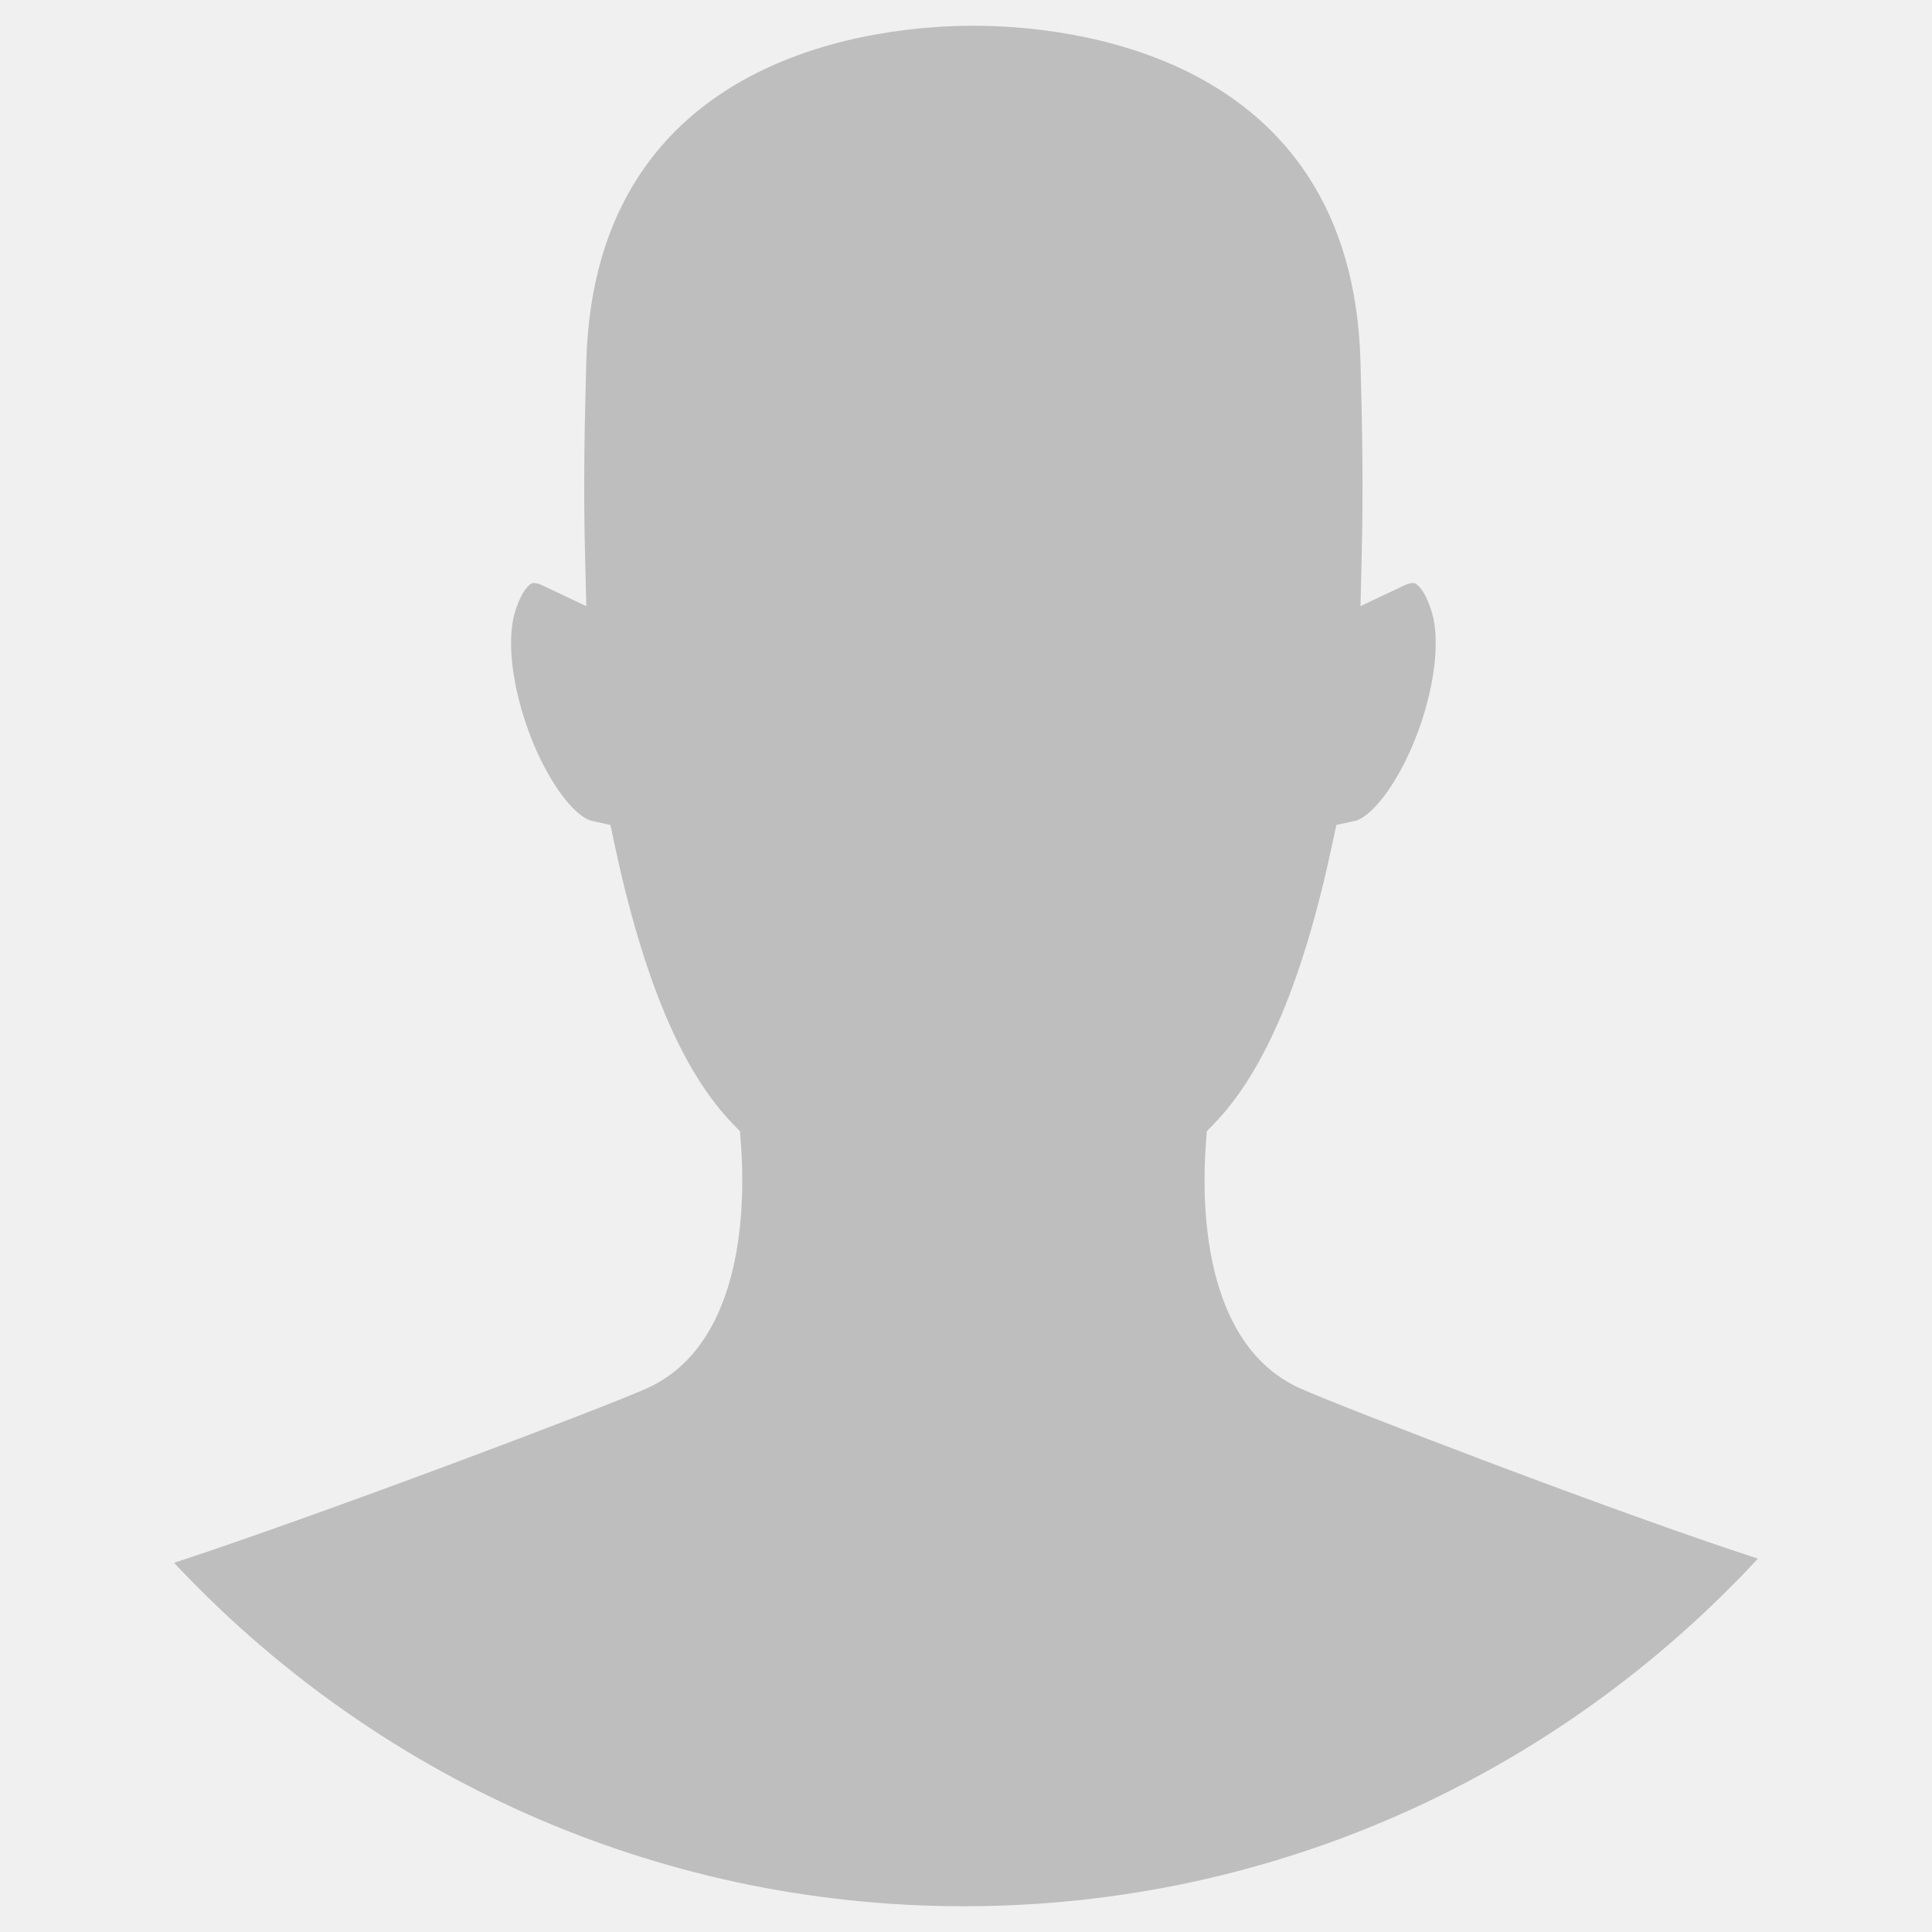
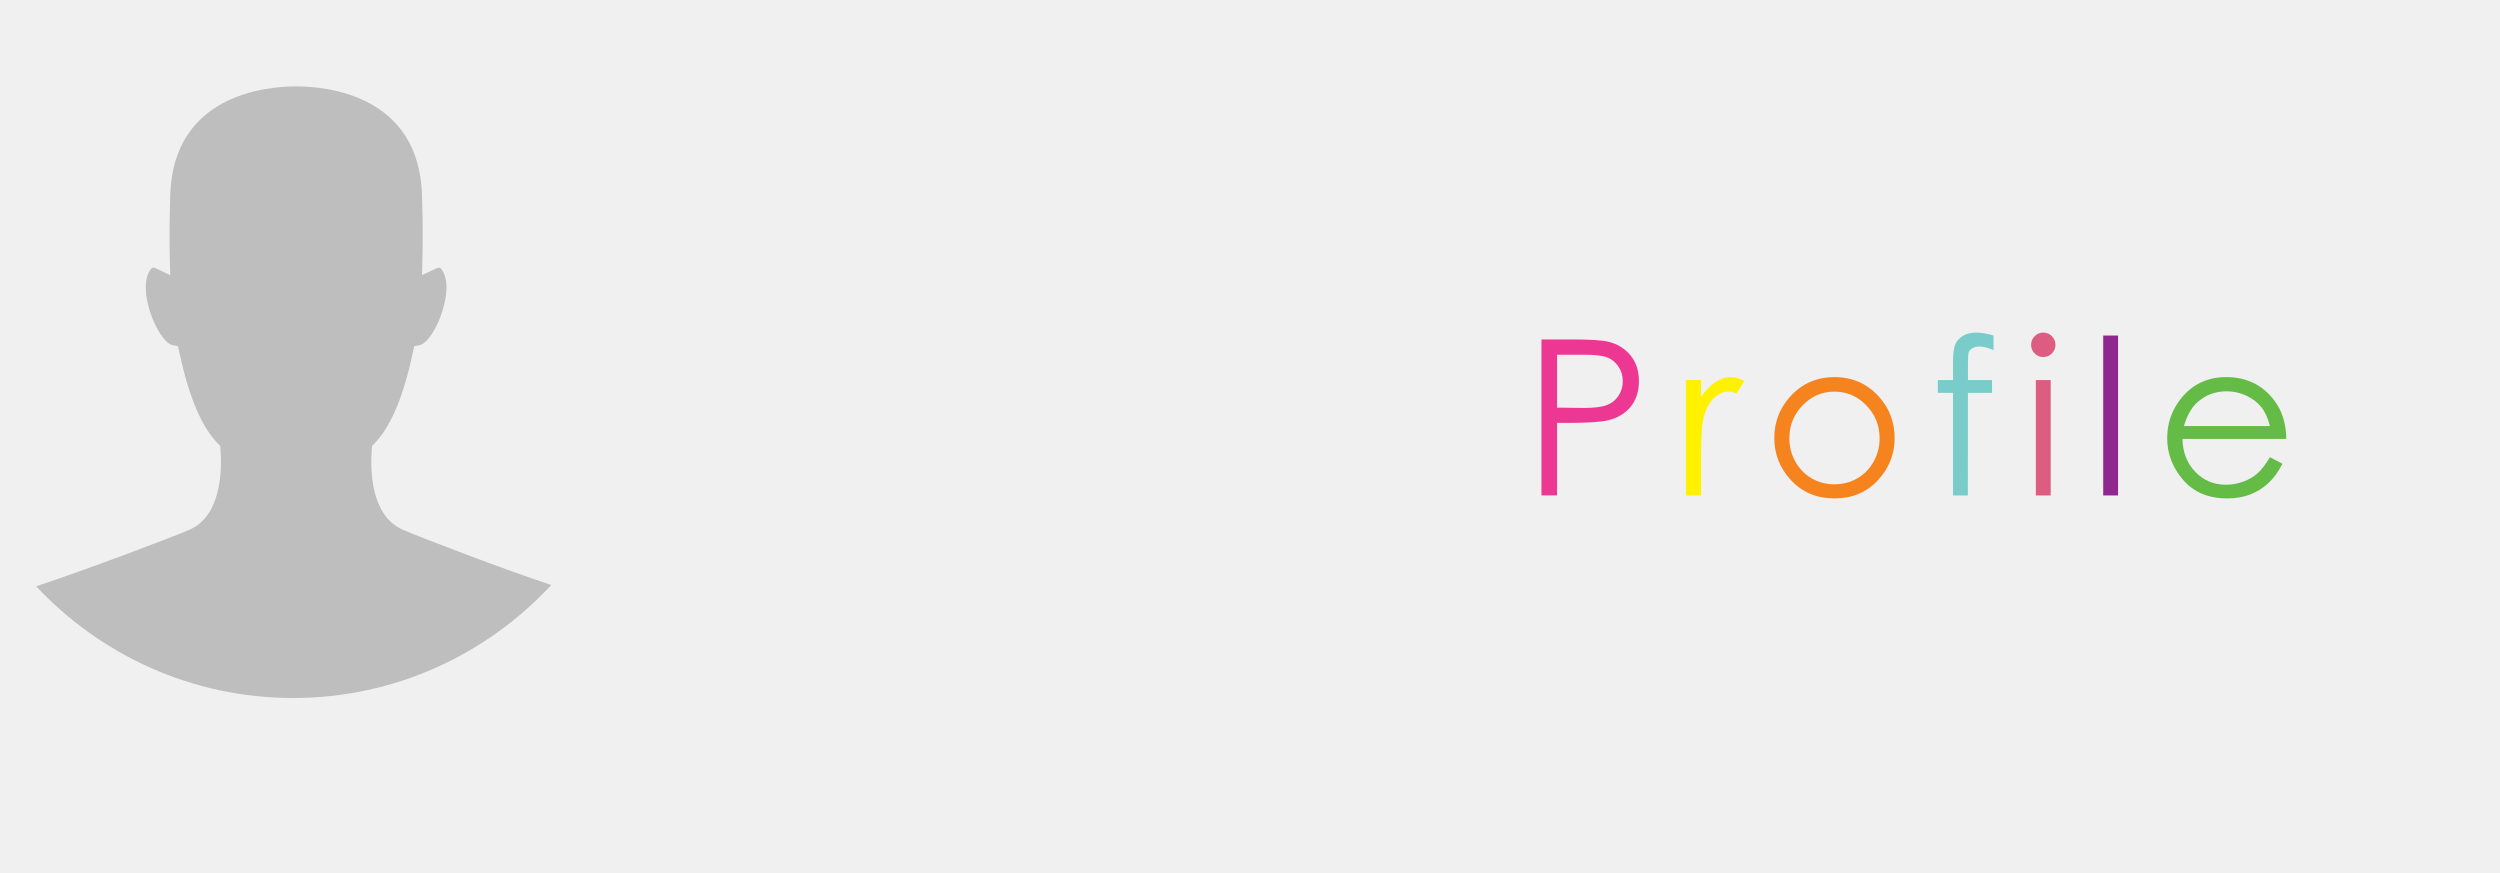
- <svg xmlns="http://www.w3.org/2000/svg" version="1.1" id="Layer_1" x="0px" y="0px" width="150px" height="150px" viewBox="0 0 150 150" enable-background="new 0 0 150 150" xml:space="preserve">
-   <path opacity="0.7" fill="#A9A8A8" d="M74.839,148c-24.167,0-45.972-10.271-61.321-26.662c11.486-3.776,33.344-12.036,36.685-13.539  c7.66-3.442,7.671-14.522,7.314-19.125l-0.063-0.843l-0.585-0.604c-3.918-4.061-6.912-11.163-9.164-21.708l-0.311-1.469  l-1.468-0.324c-0.671-0.15-1.935-1.158-3.293-3.521c-2.416-4.201-3.569-9.81-2.623-12.77c0.562-1.75,1.151-2.081,1.265-2.134  c0.247-0.108,0.656,0.062,0.82,0.142l3.429,1.62l-0.097-3.791c-0.141-5.641-0.04-10.211,0.093-15.175  C46.166,3.906,68.556,2,75.519,2c0.036,0,0.074,0,0.114,0c6.958,0,29.347,1.912,29.995,26.096c0.155,5.686,0.219,9.99,0.091,15.175  l-0.091,3.786l3.425-1.615c0.165-0.074,0.575-0.25,0.821-0.142c0.114,0.053,0.703,0.384,1.263,2.134  c0.945,2.964-0.205,8.575-2.623,12.774c-1.358,2.359-2.621,3.367-3.29,3.517l-1.47,0.324l-0.314,1.469  c-2.243,10.545-5.238,17.647-9.16,21.708l-0.585,0.604l-0.063,0.843c-0.35,4.603-0.347,15.683,7.323,19.125  c3.284,1.473,24.671,9.698,35.527,13.215C121.118,137.594,99.176,148,74.839,148z" />
-   <polygon fill="#A9A8A8" points="133.253,313.166 96.315,249.188 133.253,185.207 207.132,185.207 244.069,249.188 207.132,313.166   " />
+ <svg xmlns="http://www.w3.org/2000/svg" version="1.1" id="Layer_1" x="0px" y="0px" width="350.945px" height="122.452px" viewBox="-169.833 22 350.945 122.452" enable-background="new -169.833 22 350.945 122.452" xml:space="preserve">
+   <g id="Layer_1_1_" display="none">
+     <polygon display="inline" fill="#FBED27" points="70.074,47.705 65.108,39.103 70.074,30.5 80.009,30.5 84.975,39.103    80.009,47.705  " />
+     <polygon display="inline" fill="#F5841F" points="95.209,59.992 90.241,51.389 95.209,42.787 105.141,42.787 110.105,51.389    105.141,59.992  " />
+     <polygon display="inline" fill="#ED3154" points="105.141,84.227 100.176,75.624 105.141,67.022 115.072,67.022 120.041,75.624    115.072,84.227  " />
+     <polygon display="inline" fill="#A454A0" points="70.075,120.5 65.109,111.896 70.075,103.294 80.009,103.294 84.975,111.896    80.009,120.5  " />
+     <polygon display="inline" fill="#E34A99" points="95.209,108.648 90.241,100.047 95.209,91.445 105.141,91.445 110.105,100.047    105.141,108.648  " />
+     <polygon display="inline" fill="#68CBE1" points="35.008,84.227 30.043,75.623 35.008,67.022 44.942,67.022 49.907,75.623    44.942,84.227  " />
+     <polygon display="inline" fill="#5295CF" points="44.941,108.648 39.975,100.047 44.941,91.445 54.874,91.445 59.84,100.047    54.874,108.648  " />
+     <polygon display="inline" fill="#64BB46" points="44.941,59.992 39.975,51.39 44.941,42.787 54.874,42.787 59.84,51.39    54.874,59.992  " />
+   </g>
+   <g id="Layer_2" display="none">
+     <g display="inline">
+       <polygon fill="#ADADAD" points="-153.196,89.208 -167.833,63.853 -153.196,38.499 -123.919,38.499 -109.282,63.853     -123.919,89.208   " />
+       <polygon fill="#ADADAD" points="-167.833,63.853 -138.558,121.716 -109.282,63.853   " />
+     </g>
+     <polygon display="inline" opacity="0.05" enable-background="new    " points="-167.833,63.853 -138.558,121.716 -135.314,115.307    -158.855,65.995  " />
+     <polyline display="inline" opacity="0.1" fill="#FFFFFF" enable-background="new    " points="-148.637,45.087 -153.196,38.499    -167.833,63.853 -158.855,65.995  " />
+   </g>
  <g>
-     <path fill="#FFFFFF" d="M218.15,214.871h-16.679c-1.954,0-4.577-1.228-5.825-2.731l-7.285-8.745   c-1.253-1.497-3.876-2.728-5.829-2.728h-24.868c-1.952,0-4.487,1.293-5.63,2.88l-6.096,8.446c-1.145,1.579-3.681,2.878-5.634,2.878   h-18.069c-3.907,0-7.107,3.193-7.107,7.104v53.288c0,3.905,3.2,7.104,7.107,7.104h95.915c3.911,0,7.106-3.199,7.106-7.104v-53.288   C225.257,218.064,222.062,214.871,218.15,214.871z M221.703,275.263c0,1.956-1.592,3.552-3.553,3.552h-95.915   c-1.958,0-3.554-1.596-3.554-3.552v-53.288c0-1.961,1.596-3.553,3.554-3.553h18.069c3.112,0,6.692-1.831,8.514-4.352l6.096-8.444   c0.472-0.658,1.939-1.406,2.75-1.406h24.868c0.902,0,2.521,0.759,3.099,1.45l7.285,8.748c1.935,2.318,5.534,4.004,8.556,4.004   h16.679c1.961,0,3.553,1.592,3.553,3.553V275.263z" />
-     <rect x="127.562" y="206.283" fill="#FFFFFF" width="9.476" height="5.034" />
-     <circle fill="#FFFFFF" cx="200.389" cy="225.527" r="3.553" />
-     <path fill="#FFFFFF" d="M170.192,225.256c-11.753,0-21.314,9.56-21.314,21.314c0,11.752,9.562,21.315,21.314,21.315   s21.315-9.563,21.315-21.315C191.508,234.815,181.945,225.256,170.192,225.256z M170.192,264.333   c-9.793,0-17.763-7.97-17.763-17.763c0-9.795,7.97-17.762,17.763-17.762c9.794,0,17.763,7.967,17.763,17.762   C187.955,256.363,179.986,264.333,170.192,264.333z" />
+     <polygon opacity="0.8" fill="#EC3793" points="230.52,-51.132 250.053,45.106 283.824,144.452 260.338,-1.99  " />
+     <polygon opacity="0.8" fill="#FFF100" points="156.674,-39.8 167.639,-96.307 234.545,-96.309 246.24,-53.546  " />
+     <polygon opacity="0.7" fill="#79CCCA" points="127.678,-96.309 137.855,-76.706 156.674,-39.8 223.693,-76.177 234.545,-96.309     " />
+     <polygon opacity="0.8" fill="#DD5D82" points="223.693,-76.177 234.545,-96.309 260.338,-1.99 255.955,42.194  " />
+     <polygon opacity="0.7" fill="#D91C5C" points="371.143,-15.282 382.391,4.247 387.289,13.927 325.475,4.247 314.293,-15.282  " />
+     <polygon opacity="0.5" fill="#90278E" points="283.824,144.452 255.955,42.194 260.338,-1.99 285.434,89.772 286.906,144.452  " />
+     <polygon opacity="0.7" fill="#F5841F" points="250.053,45.106 206.649,-66.925 223.693,-76.177 230.513,-51.132  " />
+     <polygon opacity="0.7" fill="#EC3793" points="314.293,68.263 336.035,5.774 325.475,4.247 322.689,14.086  " />
+     <polygon opacity="0.7" fill="#F5841F" points="387.289,13.927 306.27,13.927 314.293,-15.282 328.172,-15.282  " />
+     <polyline fill="#79CCCA" points="156.674,-39.8 49.667,-39.8 127.678,-96.309  " />
+     <polygon opacity="0.8" fill="#79CCCA" points="286.906,144.452 314.293,68.263 322.75,13.974 296.766,48.521 290.029,73.04  " />
+     <polygon opacity="0.7" fill="#64BB46" points="286.906,144.452 283.824,144.452 285.434,89.772 296.193,50.606 294.461,69.96    310.455,58.845  " />
+     <polygon opacity="0.7" fill="#FFF100" points="314.293,-15.282 325.475,4.247 310.455,58.845 290.029,73.04  " />
+     <polygon opacity="0.8" fill="#D91C5C" points="371.143,-15.282 376.969,-5.168 381.1,2.006 382.391,4.247 384.76,8.927    387.289,13.927 430.334,13.974  " />
  </g>
-   <polygon opacity="0.03" points="173.109,-37.433 169.576,-36.695 159.012,-28.621 " />
-   <polygon fill="#65BC46" points="156.632,-39.876 171.295,-32.079 171.877,-15.484 157.793,-6.682 143.131,-14.475 142.548,-31.072   " />
-   <polygon opacity="0.07" points="167.723,-29.847 153.761,-38.081 156.632,-39.876 171.295,-32.079 " />
-   <polygon opacity="0.12" fill="#FFFFFF" points="171.877,-15.484 168.344,-14.747 167.723,-29.847 171.295,-32.079 " />
-   <polygon opacity="0.03" points="171.877,-15.484 168.344,-14.747 157.793,-6.682 " />
-   <polygon fill="#65BC46" points="171.877,-15.484 171.295,-32.079 185.735,-42.515 " />
-   <polygon opacity="0.12" fill="#FFFFFF" points="171.877,-15.484 171.295,-32.079 185.735,-42.515 " />
-   <polygon fill="#65BC46" points="156.632,-39.876 185.735,-42.515 171.295,-32.079 " />
-   <polygon opacity="0.07" points="156.632,-39.876 185.735,-42.515 171.295,-32.079 " />
-   <polygon opacity="0.03" points="189.847,-49.032 185.975,-47.606 170.837,-49.032 " />
-   <polyline fill="#DE5D83" points="242.406,-26.811 214.24,-51.757 228.285,-51.273 " />
-   <g>
-     <polygon fill="#DE5D83" points="242.406,-75.734 214.24,-51.757 228.285,-51.273  " />
-     <g>
-       <polygon fill="#DE5D83" points="242.406,-26.811 228.285,-51.273 242.406,-75.734 270.653,-75.734 284.775,-51.273     270.653,-26.811   " />
-       <polygon opacity="0.07" points="235.452,-51.273 248.162,-26.811 242.406,-26.811 228.285,-51.273   " />
-       <polygon opacity="0.12" fill="#FFFFFF" points="242.406,-75.734 248.162,-73.616 235.452,-51.273 228.285,-51.273   " />
-       <polygon opacity="0.03" points="242.406,-75.734 248.162,-73.616 270.653,-75.734   " />
-       <polygon opacity="0.12" fill="#FFFFFF" points="242.406,-75.734 228.285,-51.273 214.24,-51.757   " />
-       <polygon opacity="0.07" points="214.24,-51.757 228.285,-51.273 242.406,-26.811   " />
-     </g>
+   <path display="none" opacity="0.8" fill="#FFF100" d="M44.244,90.936l3.032-21.174h0.344l8.607,17.373l8.525-17.373h0.339  l3.047,21.174h-2.075l-2.092-15.143l-7.487,15.143h-0.541l-7.576-15.258l-2.08,15.258H44.244z" />
+   <path display="none" fill="#64BB46" d="M90.812,75.274v15.661h-1.986v-2.692c-0.844,1.027-1.792,1.8-2.843,2.317  c-1.051,0.519-2.2,0.777-3.447,0.777c-2.217,0-4.109-0.804-5.679-2.41c-1.568-1.607-2.354-3.562-2.354-5.866  c0-2.255,0.792-4.184,2.375-5.786c1.584-1.603,3.488-2.404,5.715-2.404c1.286,0,2.449,0.273,3.49,0.82  c1.041,0.548,1.955,1.368,2.742,2.462v-2.879H90.812z M82.76,76.814c-1.122,0-2.157,0.276-3.105,0.826  c-0.949,0.553-1.704,1.326-2.266,2.323c-0.561,0.996-0.84,2.051-0.84,3.163c0,1.102,0.282,2.156,0.848,3.163  c0.565,1.006,1.325,1.79,2.279,2.351c0.953,0.561,1.977,0.841,3.069,0.841c1.103,0,2.147-0.278,3.134-0.834  c0.987-0.557,1.747-1.309,2.279-2.257c0.531-0.949,0.798-2.018,0.798-3.207c0-1.811-0.597-3.326-1.79-4.543  S84.504,76.814,82.76,76.814z" />
+   <path display="none" opacity="0.8" fill="#D81D34" d="M98.618,75.274h2.015v2.879c0.796-1.094,1.711-1.914,2.747-2.462  c1.035-0.546,2.19-0.82,3.466-0.82c2.225,0,4.127,0.801,5.707,2.404c1.582,1.603,2.373,3.531,2.373,5.786  c0,2.304-0.783,4.259-2.352,5.866c-1.566,1.606-3.457,2.41-5.671,2.41c-1.247,0-2.394-0.259-3.438-0.777  c-1.045-0.518-1.989-1.29-2.833-2.317v8.421h-2.015V75.274z M106.678,76.814c-1.742,0-3.209,0.609-4.4,1.826  c-1.193,1.217-1.788,2.732-1.788,4.543c0,1.189,0.266,2.258,0.797,3.207c0.531,0.948,1.292,1.7,2.283,2.257  c0.991,0.556,2.037,0.834,3.138,0.834c1.082,0,2.099-0.28,3.051-0.841c0.953-0.561,1.712-1.345,2.277-2.351  c0.564-1.007,0.847-2.062,0.847-3.163c0-1.112-0.279-2.167-0.84-3.163c-0.56-0.997-1.314-1.771-2.263-2.323  C108.832,77.091,107.799,76.814,106.678,76.814z" />
+   <path display="none" opacity="0.7" fill="#A9A8A8" enable-background="new    " d="M-86.79,109.962l-23.631-23.63  c4.038-5.349,6.462-11.987,6.462-19.205c0-17.639-14.297-31.937-31.938-31.937c-17.636,0-31.937,14.299-31.937,31.938  c0,17.638,14.301,31.937,31.938,31.937c7.996,0,15.286-2.958,20.891-7.812l23.462,23.463L-86.79,109.962z M-164.472,67.128  c0-15.757,12.818-28.575,28.575-28.575c15.755,0,28.576,12.818,28.576,28.575c0,15.758-12.821,28.575-28.576,28.575  C-151.654,95.701-164.472,82.886-164.472,67.128z" />
+   <path display="none" fill="#79CCCA" d="M44.436,87.604l1.945-1.167c1.37,2.521,2.952,3.782,4.747,3.782  c0.768,0,1.489-0.18,2.164-0.537c0.674-0.358,1.188-0.838,1.541-1.44c0.353-0.602,0.529-1.239,0.529-1.914  c0-0.768-0.26-1.52-0.778-2.257c-0.716-1.017-2.023-2.241-3.922-3.674c-1.909-1.441-3.097-2.484-3.564-3.128  c-0.809-1.079-1.214-2.246-1.214-3.502c0-0.996,0.239-1.904,0.716-2.724c0.478-0.82,1.149-1.466,2.016-1.938  c0.867-0.472,1.808-0.708,2.825-0.708c1.079,0,2.088,0.267,3.027,0.801c0.939,0.535,1.932,1.518,2.98,2.95l-1.868,1.417  c-0.861-1.142-1.595-1.894-2.202-2.257c-0.607-0.363-1.269-0.545-1.985-0.545c-0.923,0-1.678,0.28-2.265,0.84  c-0.586,0.561-0.879,1.25-0.879,2.07c0,0.498,0.104,0.98,0.312,1.447c0.208,0.467,0.586,0.975,1.136,1.526  c0.301,0.29,1.287,1.053,2.957,2.287c1.982,1.463,3.341,2.766,4.078,3.907c0.736,1.142,1.105,2.288,1.105,3.439  c0,1.66-0.63,3.103-1.891,4.327s-2.794,1.837-4.599,1.837c-1.391,0-2.651-0.371-3.782-1.113  C46.433,90.59,45.391,89.347,44.436,87.604z" />
+   <path display="none" fill="#EC3793" d="M80.083,86.249l1.837,0.966c-0.603,1.183-1.299,2.138-2.088,2.863  c-0.789,0.727-1.678,1.279-2.664,1.658c-0.986,0.378-2.103,0.567-3.349,0.567c-2.763,0-4.923-0.905-6.481-2.716  c-1.558-1.811-2.337-3.857-2.337-6.141c0-2.147,0.66-4.062,1.979-5.742c1.672-2.139,3.91-3.207,6.714-3.207  c2.887,0,5.193,1.095,6.917,3.284c1.225,1.546,1.848,3.477,1.869,5.79H67.242c0.042,1.967,0.67,3.579,1.886,4.837  s2.717,1.887,4.504,1.887c0.862,0,1.701-0.149,2.517-0.449c0.815-0.3,1.509-0.698,2.08-1.194S79.418,87.355,80.083,86.249z   M80.083,81.688c-0.29-1.161-0.714-2.091-1.271-2.786c-0.556-0.694-1.291-1.255-2.205-1.68c-0.914-0.426-1.875-0.639-2.882-0.639  c-1.663,0-3.091,0.534-4.286,1.604c-0.873,0.777-1.533,1.945-1.979,3.501H80.083z" />
+   <path display="none" fill="#F5841F" d="M106.92,74.934v16.934h-2.146v-2.91c-0.914,1.11-1.938,1.945-3.074,2.506  c-1.137,0.56-2.379,0.84-3.729,0.84c-2.396,0-4.443-0.869-6.14-2.606c-1.696-1.738-2.545-3.853-2.545-6.343  c0-2.438,0.856-4.524,2.567-6.257c1.713-1.733,3.772-2.6,6.18-2.6c1.391,0,2.648,0.296,3.774,0.887s2.114,1.478,2.966,2.662v-3.113  H106.92z M98.213,76.6c-1.213,0-2.332,0.298-3.359,0.894c-1.025,0.597-1.842,1.433-2.448,2.511s-0.909,2.219-0.909,3.421  c0,1.191,0.306,2.332,0.917,3.42c0.612,1.088,1.433,1.936,2.464,2.542s2.139,0.909,3.32,0.909c1.191,0,2.32-0.301,3.389-0.901  c1.067-0.602,1.889-1.415,2.464-2.44c0.575-1.026,0.862-2.183,0.862-3.468c0-1.958-0.645-3.596-1.936-4.912  C101.688,77.258,100.099,76.6,98.213,76.6z" />
+   <path display="none" fill="#FFF100" d="M114.505,74.934h2.226v2.474c0.664-0.975,1.365-1.703,2.102-2.187  c0.736-0.482,1.504-0.724,2.303-0.724c0.603,0,1.246,0.192,1.931,0.576l-1.136,1.836c-0.457-0.196-0.841-0.295-1.152-0.295  c-0.727,0-1.427,0.298-2.102,0.895c-0.674,0.597-1.188,1.523-1.541,2.778c-0.27,0.965-0.404,2.916-0.404,5.853v5.728h-2.226V74.934z  " />
+   <path display="none" fill="#DD5D82" d="M144.643,78.451l-1.728,1.074c-1.492-1.982-3.529-2.973-6.11-2.973  c-2.062,0-3.774,0.664-5.138,1.99s-2.044,2.938-2.044,4.835c0,1.233,0.313,2.395,0.94,3.482s1.487,1.933,2.58,2.534  c1.094,0.601,2.319,0.901,3.677,0.901c2.487,0,4.52-0.99,6.095-2.973l1.728,1.137c-0.81,1.219-1.896,2.164-3.261,2.836  s-2.918,1.008-4.662,1.008c-2.677,0-4.897-0.851-6.661-2.553c-1.765-1.701-2.646-3.771-2.646-6.21c0-1.64,0.413-3.162,1.238-4.568  c0.824-1.406,1.958-2.503,3.4-3.291c1.442-0.789,3.056-1.184,4.841-1.184c1.12,0,2.202,0.171,3.245,0.514s1.927,0.789,2.653,1.338  C143.517,76.9,144.134,77.601,144.643,78.451z" />
+   <path display="none" fill="#90278E" d="M152.335,68.397h2.18v9.572c0.882-1.162,1.852-2.031,2.91-2.607s2.205-0.864,3.439-0.864  c1.267,0,2.39,0.322,3.37,0.965c0.98,0.643,1.704,1.507,2.171,2.591c0.468,1.084,0.701,2.783,0.701,5.098v8.716h-2.18V83.79  c0-1.95-0.077-3.253-0.233-3.907c-0.27-1.12-0.76-1.963-1.471-2.529c-0.711-0.564-1.642-0.848-2.794-0.848  c-1.317,0-2.498,0.436-3.541,1.308s-1.73,1.95-2.062,3.237c-0.207,0.83-0.311,2.366-0.311,4.607v6.21h-2.18V68.397z" />
+   <g display="none">
+     <path display="inline" opacity="0.7" fill="#A9A8A8" enable-background="new    " d="M-85.485,56.391h-13.261   c-1.554,0-3.64-0.977-4.631-2.172l-5.793-6.954c-0.997-1.19-3.082-2.169-4.635-2.169h-19.773c-1.553,0-3.568,1.028-4.477,2.292   l-4.847,6.715c-0.909,1.256-2.926,2.289-4.479,2.289h-14.368c-3.108,0-5.651,2.539-5.651,5.647v42.372   c0,3.106,2.544,5.649,5.651,5.649h76.264c3.11,0,5.651-2.543,5.651-5.649V62.039C-79.834,58.929-82.375,56.391-85.485,56.391z" />
+     <circle display="inline" fill="#FFFFFF" cx="-99.607" cy="64.863" r="2.825" />
+     <path display="inline" fill="#FFFFFF" d="M-123.617,64.646c-9.345,0-16.949,7.601-16.949,16.948   c0,9.346,7.604,16.949,16.949,16.949s16.949-7.604,16.949-16.949C-106.668,72.248-114.272,64.646-123.617,64.646z" />
  </g>
-   <polygon opacity="0.03" points="175.35,-69.57 171.478,-68.146 156.356,-69.57 " />
-   <polygon fill="#ED3794" points="166.285,-76.131 190.312,-46.06 169.749,-55.377 " />
-   <polygon fill="#ED3794" points="153.506,-41.997 190.312,-46.06 169.749,-55.377 " />
-   <polygon fill="#ED3794" points="153.506,-41.997 169.749,-55.377 166.285,-76.131 146.575,-83.51 130.334,-70.134 133.796,-49.376   " />
-   <polygon opacity="0.07" points="164.746,-57.246 149.487,-43.501 153.506,-41.997 169.749,-55.377 " />
-   <polygon opacity="0.12" fill="#FFFFFF" points="166.285,-76.131 161.712,-76.156 164.746,-57.246 169.749,-55.377 " />
-   <g opacity="0.9">
-     <polygon opacity="0.11" fill="#FFFFFF" points="166.285,-76.131 169.749,-55.377 190.312,-46.06  " />
-     <polygon opacity="0.07" points="153.506,-41.997 190.312,-46.06 169.749,-55.377  " />
-   </g>
-   <polygon opacity="0.02" points="213.028,-40.146 221.153,-28.68 210.249,-2.623 " />
-   <polygon fill="#FBEE29" points="205.121,-6.561 219.99,-30.579 248.221,-29.712 261.588,-4.828 246.723,19.189 218.487,18.321 " />
-   <polygon fill="#FBEE29" points="248.259,-29.512 220.027,-30.377 213.809,-42.98 " />
-   <polygon opacity="0.03" points="248.259,-29.512 220.027,-30.377 213.809,-42.98 " />
-   <polygon fill="#FBEE29" points="213.809,-42.98 220.027,-30.377 205.158,-6.361 " />
-   <polygon opacity="0.02" points="220.027,-30.377 223.42,-24.064 251.186,-24.064 248.259,-29.512 " />
-   <polyline opacity="0.1" fill="none" stroke="#FFFFFF" stroke-width="6" stroke-miterlimit="10" points="218.487,18.321   207.922,-1.347 223.42,-24.064 " />
-   <g>
-     <polygon opacity="0.08" fill="#FFFFFF" points="223.42,-24.064 207.883,-1.291 205.158,-6.361 220.027,-30.377  " />
-     <polygon opacity="0.11" fill="#FFFFFF" points="213.809,-42.98 220.027,-30.377 205.158,-6.361  " />
-   </g>
-   <polygon fill="#F6851F" points="198.249,-3.171 207.513,-19.216 198.249,-35.262 179.721,-35.262 170.457,-19.216 179.721,-3.171   " />
-   <polygon fill="#F6851F" points="207.513,-19.216 206.231,-43.161 198.249,-35.262 " />
-   <polygon opacity="0.07" points="207.513,-19.216 206.231,-43.161 198.249,-35.262 " />
-   <polygon fill="#F6851F" points="179.721,-35.262 206.231,-43.161 198.249,-35.262 " />
-   <polygon opacity="0.03" points="179.721,-35.262 206.231,-43.161 198.249,-35.262 " />
-   <polygon fill="#EE3255" points="196.318,-61.877 203.996,-44.462 195.512,-47.194 " />
-   <polygon fill="#EE3255" points="182.391,-40.55 203.996,-44.462 195.512,-47.194 " />
-   <g>
-     <polygon fill="#EE3255" points="184.005,-69.919 196.318,-61.877 195.512,-47.194 182.391,-40.55 170.078,-48.591 170.884,-63.275     " />
-     <polygon opacity="0.03" points="196.318,-61.877 203.996,-44.462 195.512,-47.194  " />
-     <polygon opacity="0.07" points="182.391,-40.55 203.996,-44.462 195.512,-47.194  " />
-   </g>
-   <polygon fill="#79CDCB" points="229.682,-72.796 206.945,-63.784 184.211,-72.796 184.211,-90.825 206.945,-99.837 229.682,-90.825   " />
-   <polygon fill="#79CDCB" points="184.211,-72.796 206.946,-47.956 206.945,-63.784 " />
-   <polygon opacity="0.03" points="184.211,-72.416 206.946,-47.573 206.945,-63.401 " />
-   <polygon fill="#79CDCB" points="229.682,-72.796 206.946,-47.956 206.945,-63.784 " />
-   <polygon opacity="0.07" points="229.682,-72.796 206.946,-47.956 206.945,-63.784 " />
-   <polygon opacity="0.02" points="217.889,-60.971 222.732,-64.278 222.245,-76.054 " />
-   <polygon fill="#A25BA4" points="219.667,-75.258 222.001,-63.706 233.173,-59.949 242.01,-67.747 239.678,-79.299 228.505,-83.054   " />
-   <polygon fill="#A25BA4" points="233.215,-60.022 222.046,-63.777 217.785,-59.75 " />
-   <polygon opacity="0.12" points="233.215,-60.022 222.046,-63.777 217.785,-59.75 " />
-   <polygon fill="#A25BA4" points="217.785,-59.75 222.046,-63.777 219.71,-75.33 " />
-   <polygon opacity="0.12" points="222.046,-63.777 224.288,-65.756 235.15,-61.729 233.215,-60.022 " />
-   <polygon opacity="0.07" points="224.288,-65.756 221.513,-76.919 219.71,-75.33 222.046,-63.777 " />
-   <polygon opacity="0.09" points="217.785,-59.75 222.046,-63.777 219.71,-75.33 " />
+   <path display="none" fill="#64BB46" d="M46.284,69.669h4.408c2.528,0,4.233,0.11,5.116,0.331c1.264,0.311,2.297,0.951,3.1,1.919  c0.803,0.968,1.204,2.184,1.204,3.648c0,1.475-0.392,2.691-1.174,3.649s-1.86,1.603-3.235,1.934  c-1.003,0.241-2.879,0.361-5.627,0.361h-1.58v10.292h-2.212V69.669z M48.496,71.835v7.508l3.746,0.045  c1.515,0,2.624-0.137,3.326-0.412s1.254-0.721,1.655-1.337c0.4-0.616,0.602-1.304,0.602-2.065c0-0.74-0.201-1.418-0.602-2.034  c-0.401-0.616-0.931-1.054-1.588-1.314s-1.733-0.391-3.228-0.391H48.496z" />
+   <path display="none" fill="#D81D3C" d="M75.329,75.01c2.521,0,4.612,0.914,6.271,2.739c1.507,1.665,2.261,3.636,2.261,5.913  c0,2.287-0.797,4.286-2.39,5.996c-1.593,1.711-3.64,2.565-6.142,2.565c-2.513,0-4.565-0.854-6.158-2.565  c-1.593-1.71-2.389-3.709-2.389-5.996c0-2.267,0.753-4.232,2.261-5.898C70.701,75.928,72.796,75.01,75.329,75.01z M75.321,77.072  c-1.752,0-3.257,0.646-4.516,1.94c-1.258,1.294-1.887,2.858-1.887,4.694c0,1.185,0.286,2.287,0.86,3.311s1.349,1.813,2.325,2.37  s2.049,0.835,3.217,0.835c1.167,0,2.239-0.278,3.216-0.835s1.752-1.347,2.326-2.37c0.573-1.023,0.86-2.126,0.86-3.311  c0-1.836-0.632-3.4-1.896-4.694S77.062,77.072,75.321,77.072z" />
+   <path display="none" fill="#F5841F" d="M99.379,77.223l-1.355,1.398c-1.127-1.093-2.227-1.64-3.303-1.64  c-0.684,0-1.27,0.226-1.758,0.677s-0.732,0.979-0.732,1.58c0,0.532,0.201,1.039,0.604,1.52c0.402,0.492,1.246,1.068,2.533,1.73  c1.568,0.812,2.635,1.596,3.197,2.348c0.553,0.763,0.828,1.62,0.828,2.573c0,1.344-0.471,2.482-1.416,3.415  c-0.945,0.934-2.125,1.399-3.541,1.399c-0.945,0-1.846-0.205-2.705-0.616s-1.57-0.979-2.133-1.7l1.324-1.505  c1.076,1.214,2.217,1.82,3.424,1.82c0.844,0,1.562-0.271,2.156-0.812s0.891-1.179,0.891-1.911c0-0.602-0.197-1.138-0.588-1.609  c-0.393-0.462-1.277-1.044-2.654-1.746c-1.479-0.762-2.483-1.515-3.017-2.257c-0.532-0.742-0.799-1.59-0.799-2.543  c0-1.244,0.424-2.277,1.274-3.1c0.848-0.822,1.92-1.234,3.217-1.234C96.334,75.01,97.852,75.748,99.379,77.223z" />
+   <path display="none" fill="#79CCCA" d="M108.335,69.353h2.107v6.079h3.34v1.82h-3.34v14.551h-2.107V77.252h-2.873v-1.82h2.873  V69.353z" />
+   <path opacity="0.7" fill="#A9A8A8" enable-background="new    " d="M-128.695,119.983c-14.212,0-27.034-6.04-36.061-15.679  c6.754-2.221,19.608-7.079,21.573-7.962c4.504-2.024,4.511-8.539,4.302-11.248l-0.038-0.494l-0.344-0.356  c-2.304-2.387-4.064-6.564-5.389-12.765l-0.184-0.864l-0.863-0.189c-0.395-0.089-1.138-0.681-1.936-2.071  c-1.421-2.471-2.099-5.77-1.543-7.51c0.331-1.029,0.678-1.224,0.744-1.255c0.146-0.063,0.386,0.037,0.483,0.083l2.016,0.952  l-0.057-2.229c-0.083-3.318-0.023-6.005,0.055-8.923c0.38-14.226,13.546-15.347,17.641-15.347c0.021,0,0.043,0,0.067,0  c4.092,0,17.258,1.124,17.639,15.346c0.091,3.343,0.13,5.875,0.053,8.924l-0.053,2.226l2.014-0.95  c0.098-0.042,0.339-0.147,0.483-0.083c0.066,0.032,0.414,0.226,0.742,1.255c0.557,1.743-0.121,5.043-1.542,7.512  c-0.798,1.388-1.542,1.981-1.935,2.069l-0.864,0.191l-0.185,0.863c-1.319,6.2-3.079,10.379-5.387,12.766l-0.344,0.355l-0.036,0.495  c-0.206,2.708-0.205,9.223,4.306,11.248c1.931,0.866,14.509,5.702,20.893,7.771C-101.48,113.864-114.383,119.983-128.695,119.983z" />
+   <path fill="#EC3793" d="M46.556,69.652h4.361c2.501,0,4.188,0.109,5.061,0.327c1.25,0.308,2.272,0.94,3.066,1.898  c0.794,0.957,1.191,2.16,1.191,3.609c0,1.459-0.387,2.662-1.161,3.609c-0.774,0.948-1.841,1.586-3.2,1.913  c-0.993,0.238-2.848,0.357-5.567,0.357h-1.563v10.182h-2.188V69.652z M48.744,71.796v7.428l3.707,0.044  c1.499,0,2.595-0.136,3.29-0.408c0.694-0.272,1.24-0.713,1.637-1.322c0.397-0.608,0.595-1.29,0.595-2.042  c0-0.733-0.198-1.404-0.595-2.014c-0.397-0.608-0.92-1.042-1.57-1.3c-0.65-0.257-1.714-0.386-3.193-0.386H48.744z" />
+   <path fill="#FFF100" d="M66.834,75.354h2.129v2.366c0.635-0.933,1.305-1.63,2.009-2.091c0.705-0.462,1.439-0.692,2.203-0.692  c0.576,0,1.191,0.184,1.846,0.551l-1.086,1.756c-0.437-0.188-0.804-0.282-1.102-0.282c-0.695,0-1.365,0.285-2.01,0.855  c-0.645,0.571-1.136,1.457-1.474,2.657c-0.258,0.923-0.387,2.789-0.387,5.598v5.478h-2.129V75.354z" />
+   <path fill="#F5841F" d="M87.693,74.937c2.495,0,4.563,0.903,6.203,2.709c1.491,1.647,2.237,3.598,2.237,5.85  c0,2.263-0.788,4.24-2.363,5.933c-1.576,1.692-3.602,2.538-6.077,2.538c-2.485,0-4.516-0.846-6.092-2.538  c-1.575-1.692-2.363-3.67-2.363-5.933c0-2.242,0.745-4.188,2.237-5.835C83.115,75.845,85.188,74.937,87.693,74.937z M87.686,76.976  c-1.732,0-3.222,0.64-4.466,1.92c-1.245,1.28-1.867,2.829-1.867,4.645c0,1.171,0.283,2.263,0.852,3.275  c0.567,1.012,1.334,1.793,2.3,2.344s2.026,0.826,3.182,0.826s2.216-0.275,3.183-0.826c0.966-0.551,1.732-1.332,2.3-2.344  c0.568-1.013,0.852-2.104,0.852-3.275c0-1.815-0.625-3.364-1.874-4.645C90.896,77.615,89.409,76.976,87.686,76.976z" />
+   <path fill="#79CCCA" d="M110.012,69.102v2.039c-0.765-0.327-1.42-0.491-1.965-0.491c-0.407,0-0.744,0.082-1.013,0.245  c-0.268,0.164-0.437,0.353-0.506,0.566c-0.069,0.213-0.104,0.781-0.104,1.704l-0.002,2.188h3.381v1.801h-3.382l-0.012,14.395h-2.084  V77.154h-2.129v-1.801h2.129v-2.531c0-1.161,0.106-1.989,0.32-2.485c0.213-0.496,0.575-0.896,1.086-1.198  c0.512-0.303,1.129-0.454,1.854-0.454C108.26,68.685,109.068,68.823,110.012,69.102z" />
+   <path fill="#DD5D82" d="M116.99,68.685c0.475,0,0.88,0.169,1.216,0.506c0.336,0.338,0.504,0.744,0.504,1.221  c0,0.467-0.168,0.868-0.504,1.206c-0.336,0.337-0.741,0.506-1.216,0.506c-0.464,0-0.864-0.169-1.2-0.506  c-0.336-0.338-0.504-0.739-0.504-1.206c0-0.477,0.168-0.883,0.504-1.221C116.126,68.854,116.526,68.685,116.99,68.685z   M115.956,75.354h2.084v16.195h-2.084V75.354z" />
+   <path fill="#90278E" d="M125.412,69.102h2.084v22.447h-2.084V69.102z" />
+   <path fill="#64BB46" d="M148.817,86.175l1.756,0.923c-0.576,1.132-1.241,2.045-1.996,2.739s-1.604,1.224-2.548,1.585  c-0.944,0.362-2.012,0.544-3.204,0.544c-2.642,0-4.708-0.866-6.197-2.598c-1.49-1.731-2.235-3.689-2.235-5.873  c0-2.054,0.631-3.885,1.893-5.492c1.599-2.045,3.739-3.066,6.421-3.066c2.762,0,4.967,1.047,6.615,3.141  c1.172,1.479,1.769,3.324,1.788,5.537h-14.573c0.04,1.882,0.641,3.424,1.804,4.627c1.162,1.203,2.598,1.804,4.307,1.804  c0.825,0,1.627-0.143,2.407-0.43c0.78-0.286,1.443-0.667,1.989-1.142C147.59,87.999,148.181,87.232,148.817,86.175z M148.817,81.813  c-0.278-1.111-0.684-2-1.215-2.664c-0.532-0.665-1.235-1.201-2.109-1.608c-0.874-0.406-1.793-0.61-2.757-0.61  c-1.59,0-2.956,0.512-4.099,1.533c-0.835,0.744-1.466,1.861-1.894,3.35H148.817z" />
</svg>
